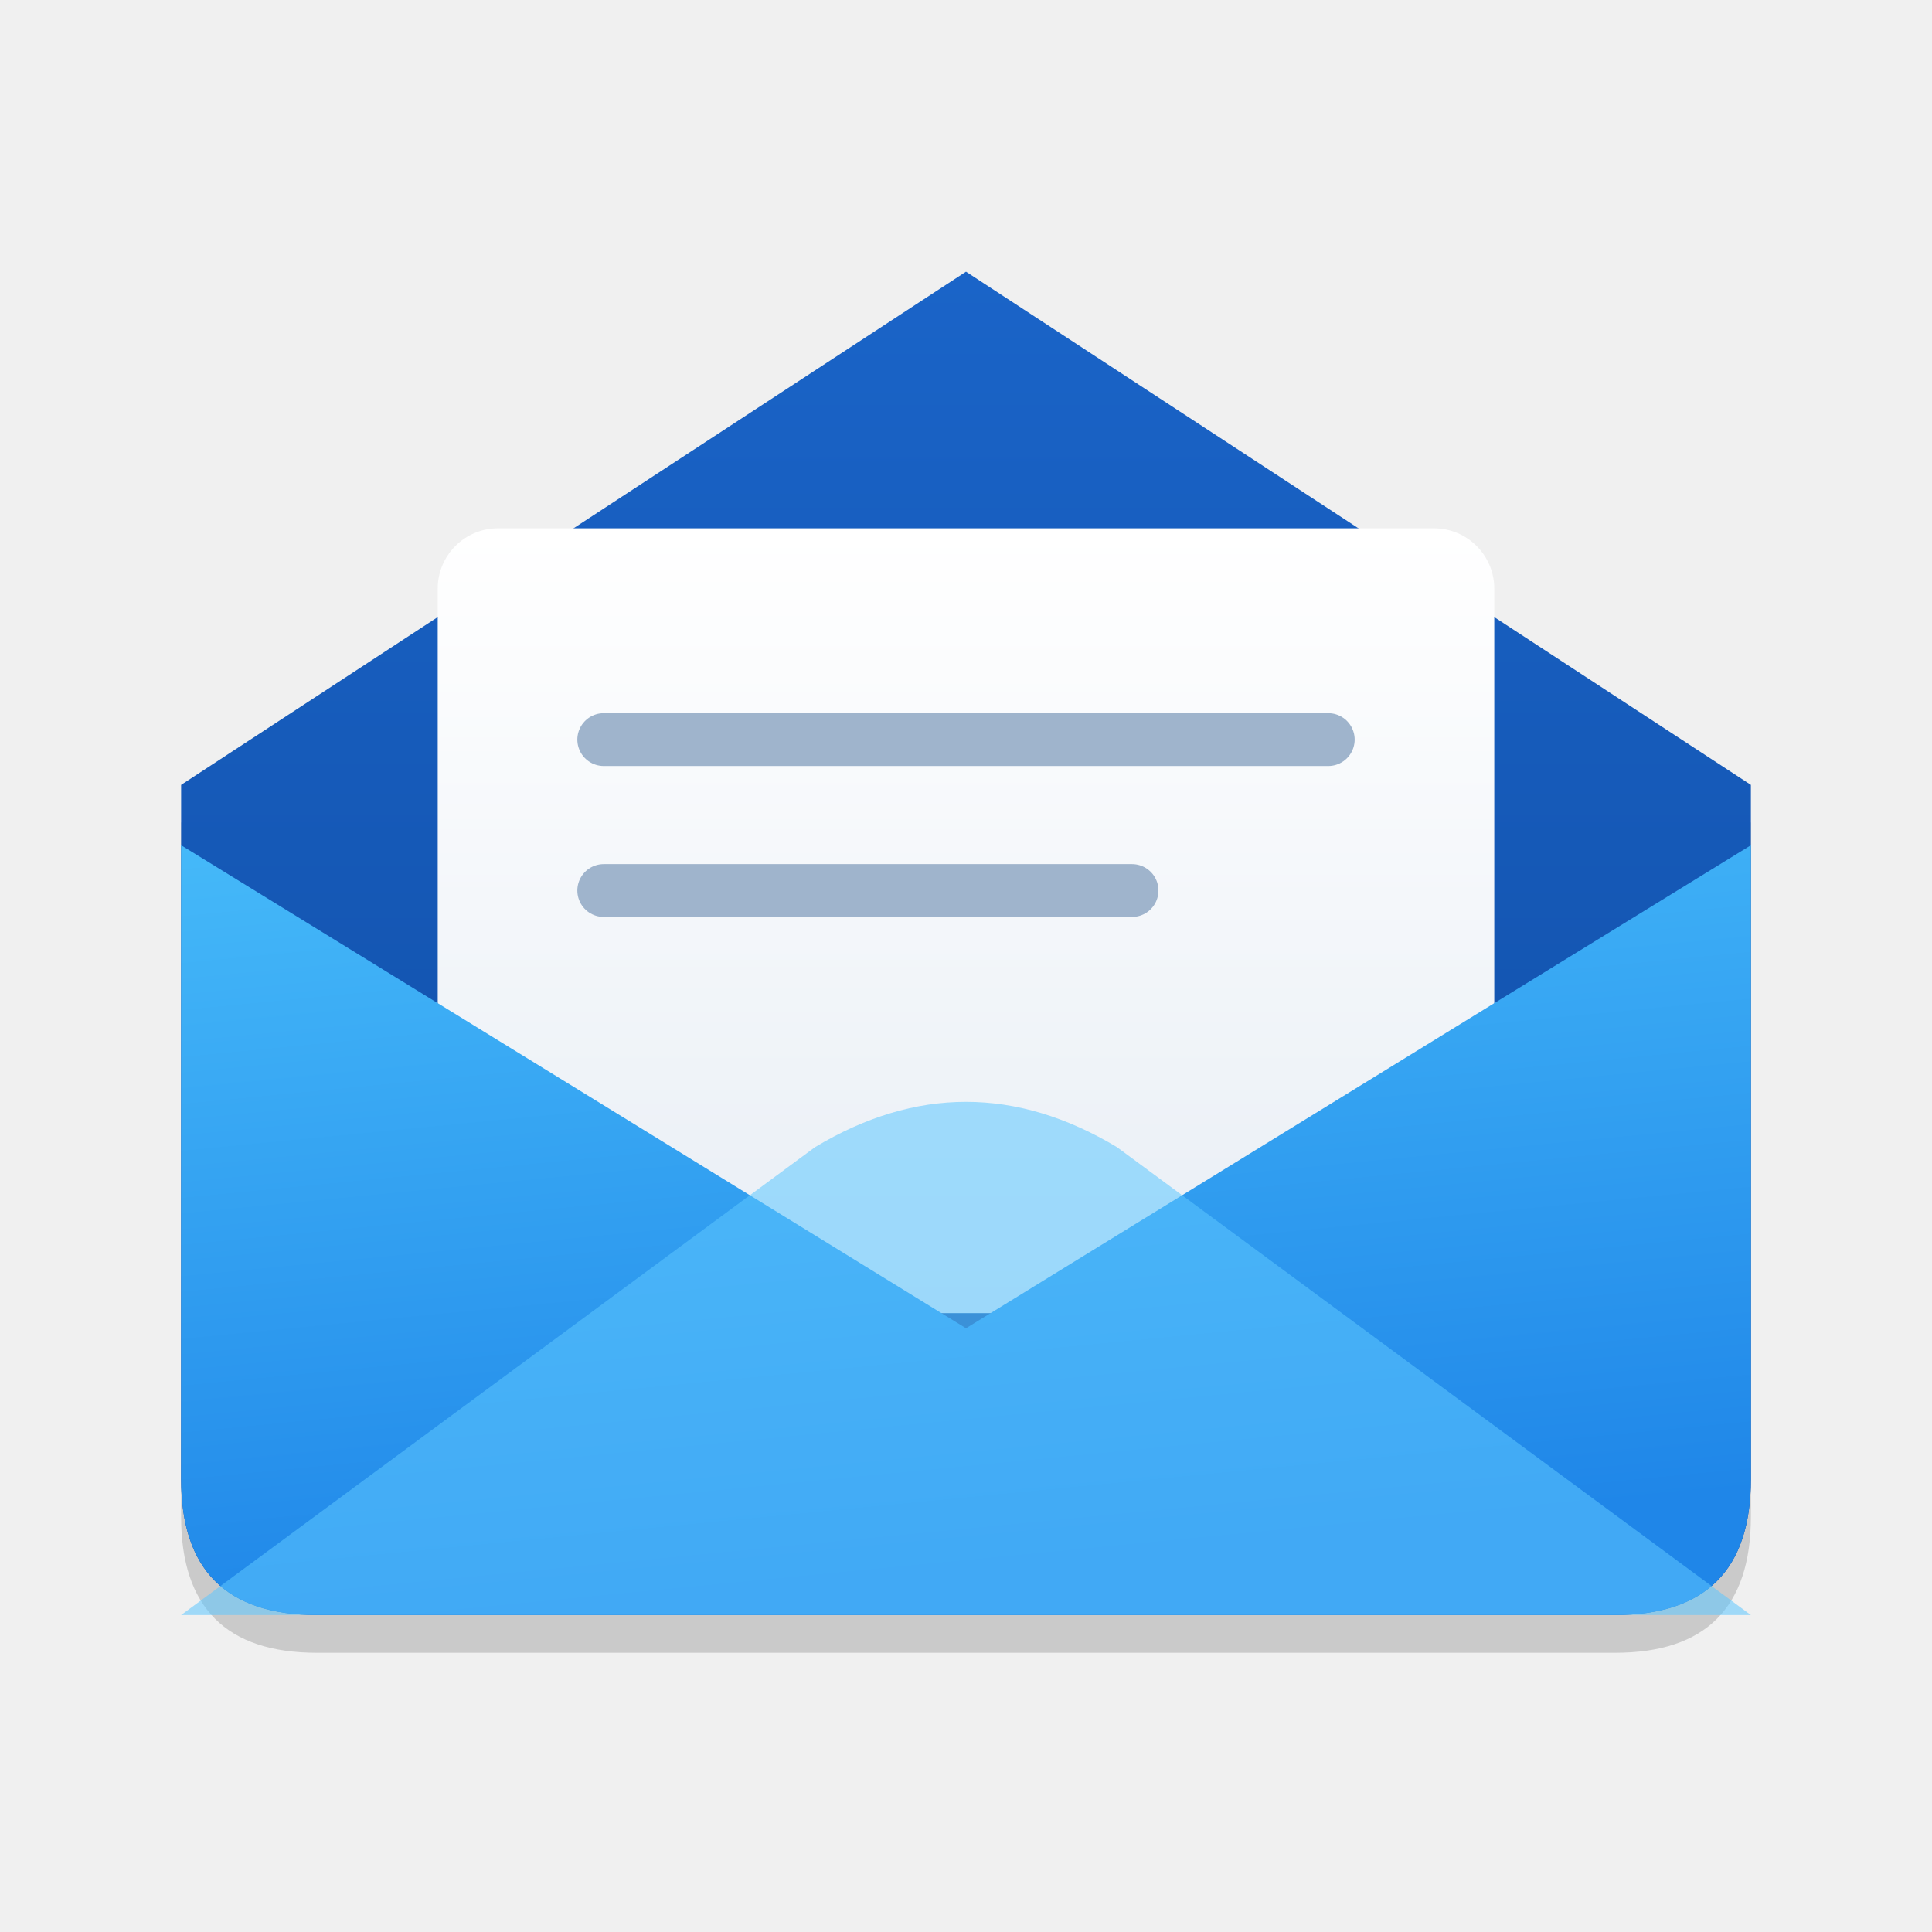
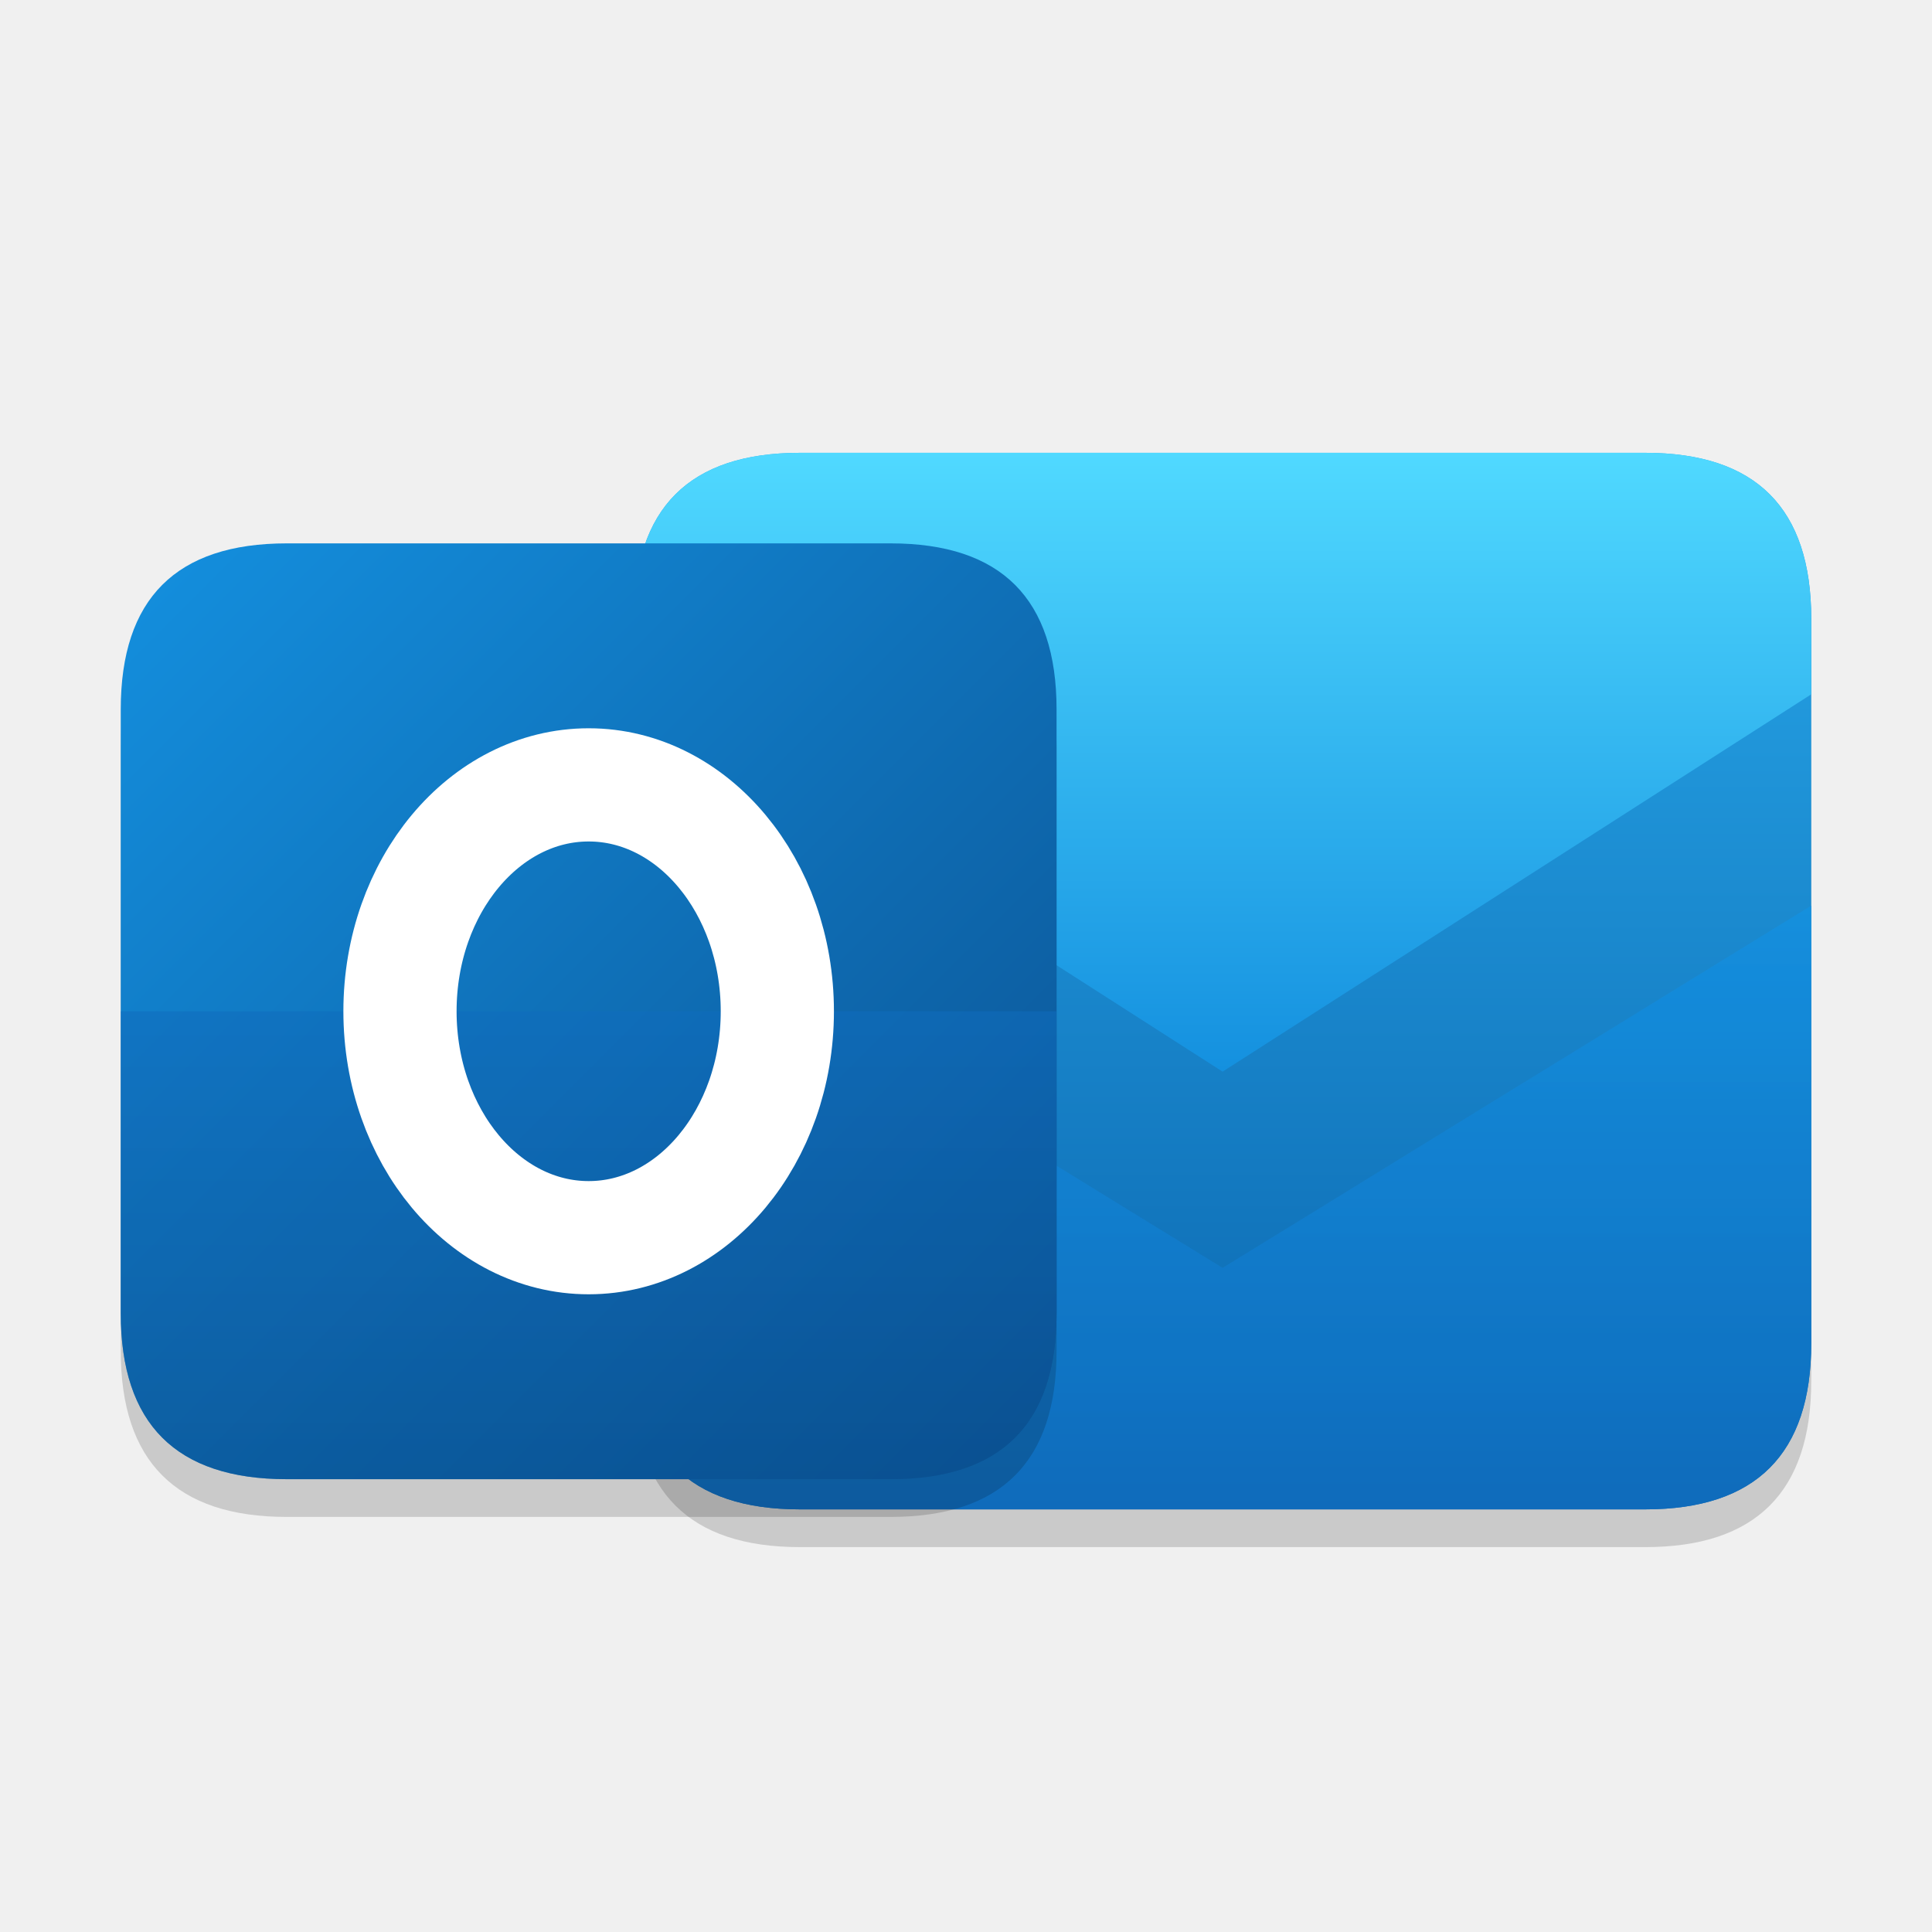
<svg xmlns="http://www.w3.org/2000/svg" width="256" height="256" viewBox="0 0 256 256">
  <defs>
-     <linearGradient id="back" x1="0" y1="0" x2="0" y2="1">
-       <stop offset="0" stop-color="#1A64C8" />
-       <stop offset="1" stop-color="#0F4AA0" />
+     <linearGradient id="env" x1="0" y1="0" x2="0" y2="1">
+       <stop offset="0" stop-color="#28A8EA" />
+       <stop offset="1" stop-color="#0A64AD" />
    </linearGradient>
-     <linearGradient id="front" x1="0" y1="0" x2="0.2" y2="1">
-       <stop offset="0" stop-color="#45B9F9" />
-       <stop offset="1" stop-color="#1F86E8" />
+     <linearGradient id="flap" x1="0" y1="0" x2="0" y2="1">
+       <stop offset="0" stop-color="#50D9FF" />
+       <stop offset="1" stop-color="#1490DF" />
    </linearGradient>
-     <linearGradient id="paper" x1="0" y1="0" x2="0" y2="1">
-       <stop offset="0" stop-color="#FFFFFF" />
-       <stop offset="1" stop-color="#E8EEF5" />
+     <linearGradient id="low" x1="0" y1="0" x2="0" y2="1">
+       <stop offset="0" stop-color="#1490DF" />
+       <stop offset="1" stop-color="#0F6CBD" />
+     </linearGradient>
+     <linearGradient id="tile" x1="0" y1="0" x2="1" y2="1">
+       <stop offset="0" stop-color="#1490DF" />
+       <stop offset="1" stop-color="#0A4F8F" />
+     </linearGradient>
+     <linearGradient id="edge" x1="0" y1="0" x2="0" y2="1">
+       <stop offset="0" stop-color="#0F6CBD" />
+       <stop offset="1" stop-color="#0A4F8F" />
    </linearGradient>
  </defs>
-   <path d="M 24 104 L 128 36 L 232 104 V 196 Q 232 214 214 214 H 42 Q 24 214 24 196 Z" fill="#000000" opacity="0.16" transform="translate(0 5)" />
-   <path d="M 24 104 L 128 36 L 232 104 V 196 Q 232 214 214 214 H 42 Q 24 214 24 196 Z" fill="url(#back)" />
-   <rect x="58" y="70" width="140" height="104" rx="8" fill="url(#paper)" />
-   <path d="M 80 98 H 176 M 80 118 H 150" stroke="#9FB4CC" stroke-width="7" stroke-linecap="round" />
-   <path d="M 24 112 L 128 176 L 232 112 V 196 Q 232 214 214 214 H 42 Q 24 214 24 196 Z" fill="url(#front)" />
-   <path d="M 24 214 L 108 152 Q 128 140 148 152 L 232 214 Z" fill="#5CC7FF" opacity="0.55" />
+   <path d="M 106 60 H 218 Q 240 60 240 82 V 178 Q 240 200 218 200 H 106 Q 84 200 84 178 V 82 Q 84 60 106 60 Z" fill="#000000" opacity="0.16" transform="translate(0 5)" />
+   <path d="M 106 60 H 218 Q 240 60 240 82 V 178 Q 240 200 218 200 H 106 Q 84 200 84 178 V 82 Q 84 60 106 60 Z" fill="url(#env)" />
+   <path d="M 84 92 L 162 142 L 240 92 V 82 Q 240 60 218 60 H 106 Q 84 60 84 82 Z" fill="url(#flap)" />
+   <path d="M 84 120 L 162 168 L 240 120 V 178 Q 240 200 218 200 H 106 Q 84 200 84 178 Z" fill="url(#low)" opacity="0.9" />
+   <path d="M 38 72 H 118 Q 140 72 140 94 V 174 Q 140 196 118 196 H 38 Q 16 196 16 174 V 94 Q 16 72 38 72 Z" fill="#000000" opacity="0.16" transform="translate(0 5)" />
+   <path d="M 38 72 H 118 Q 140 72 140 94 V 174 Q 140 196 118 196 H 38 Q 16 196 16 174 V 94 Q 16 72 38 72 Z" fill="url(#tile)" />
+   <path d="M 16 134 V 174 Q 16 196 38 196 H 118 Q 140 196 140 174 V 134 Z" fill="url(#edge)" opacity="0.55" />
+   <ellipse cx="78" cy="134" rx="25" ry="30" fill="none" stroke="#FFFFFF" stroke-width="15" />
</svg>
